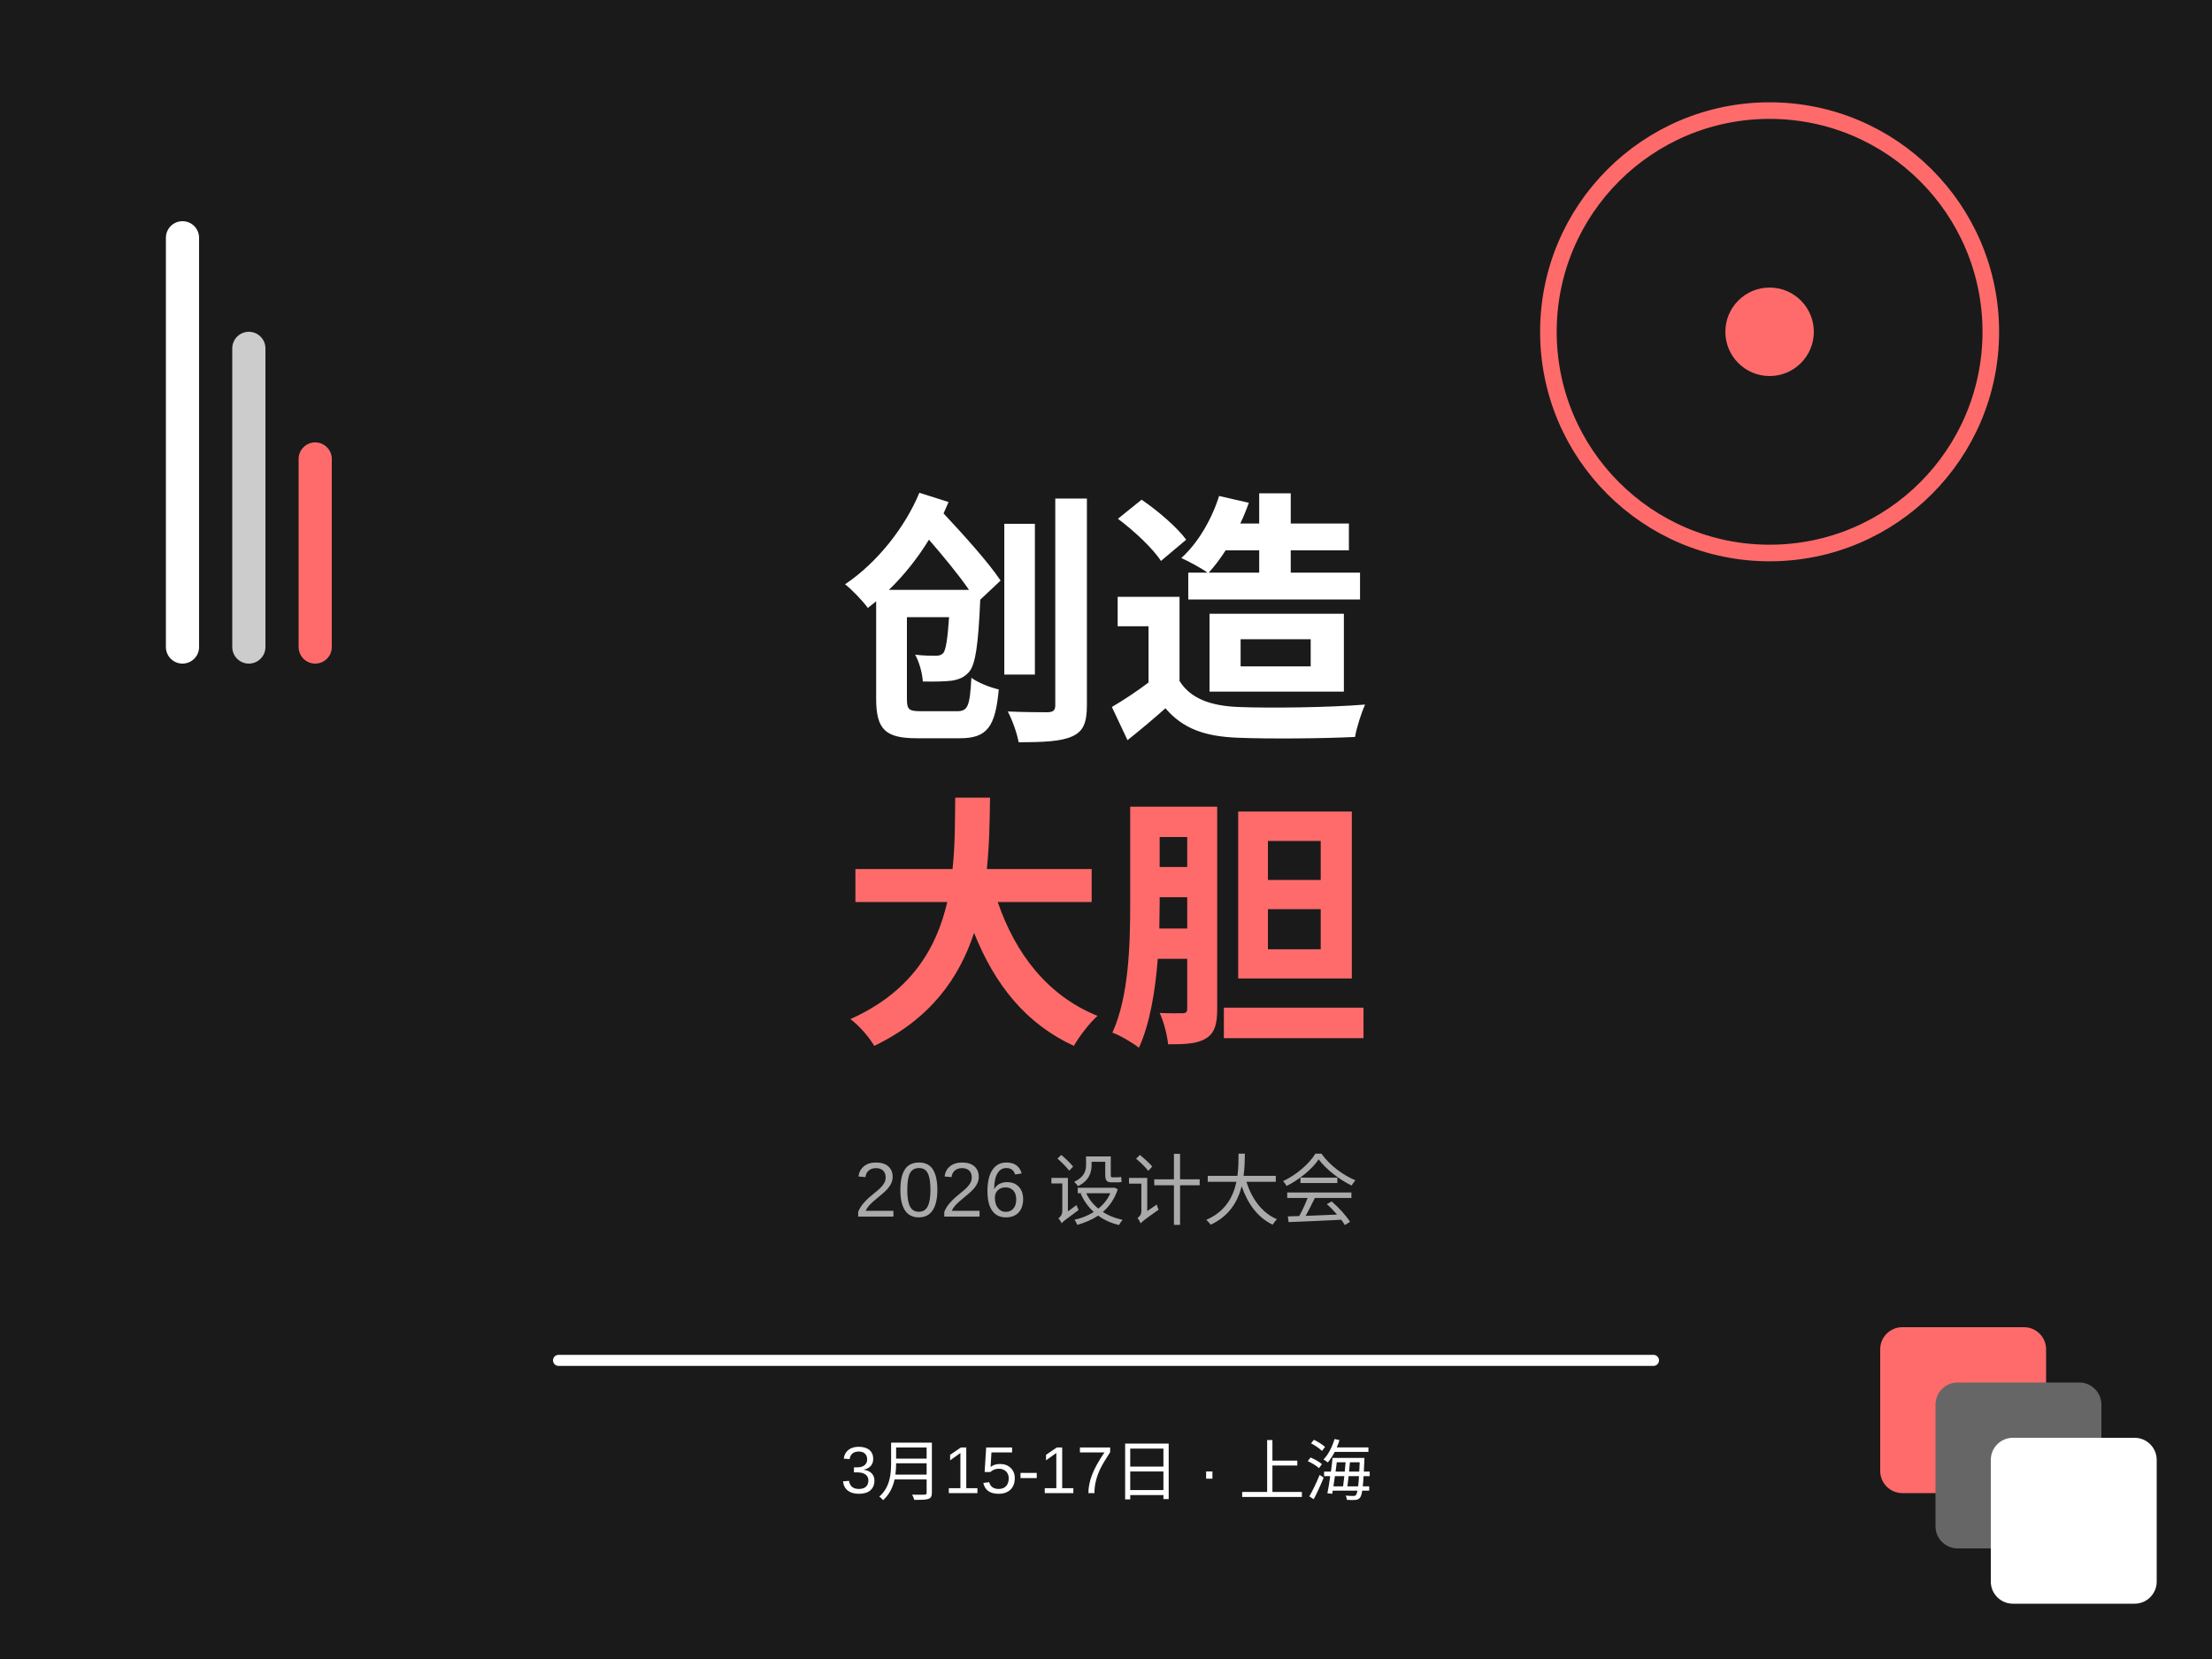
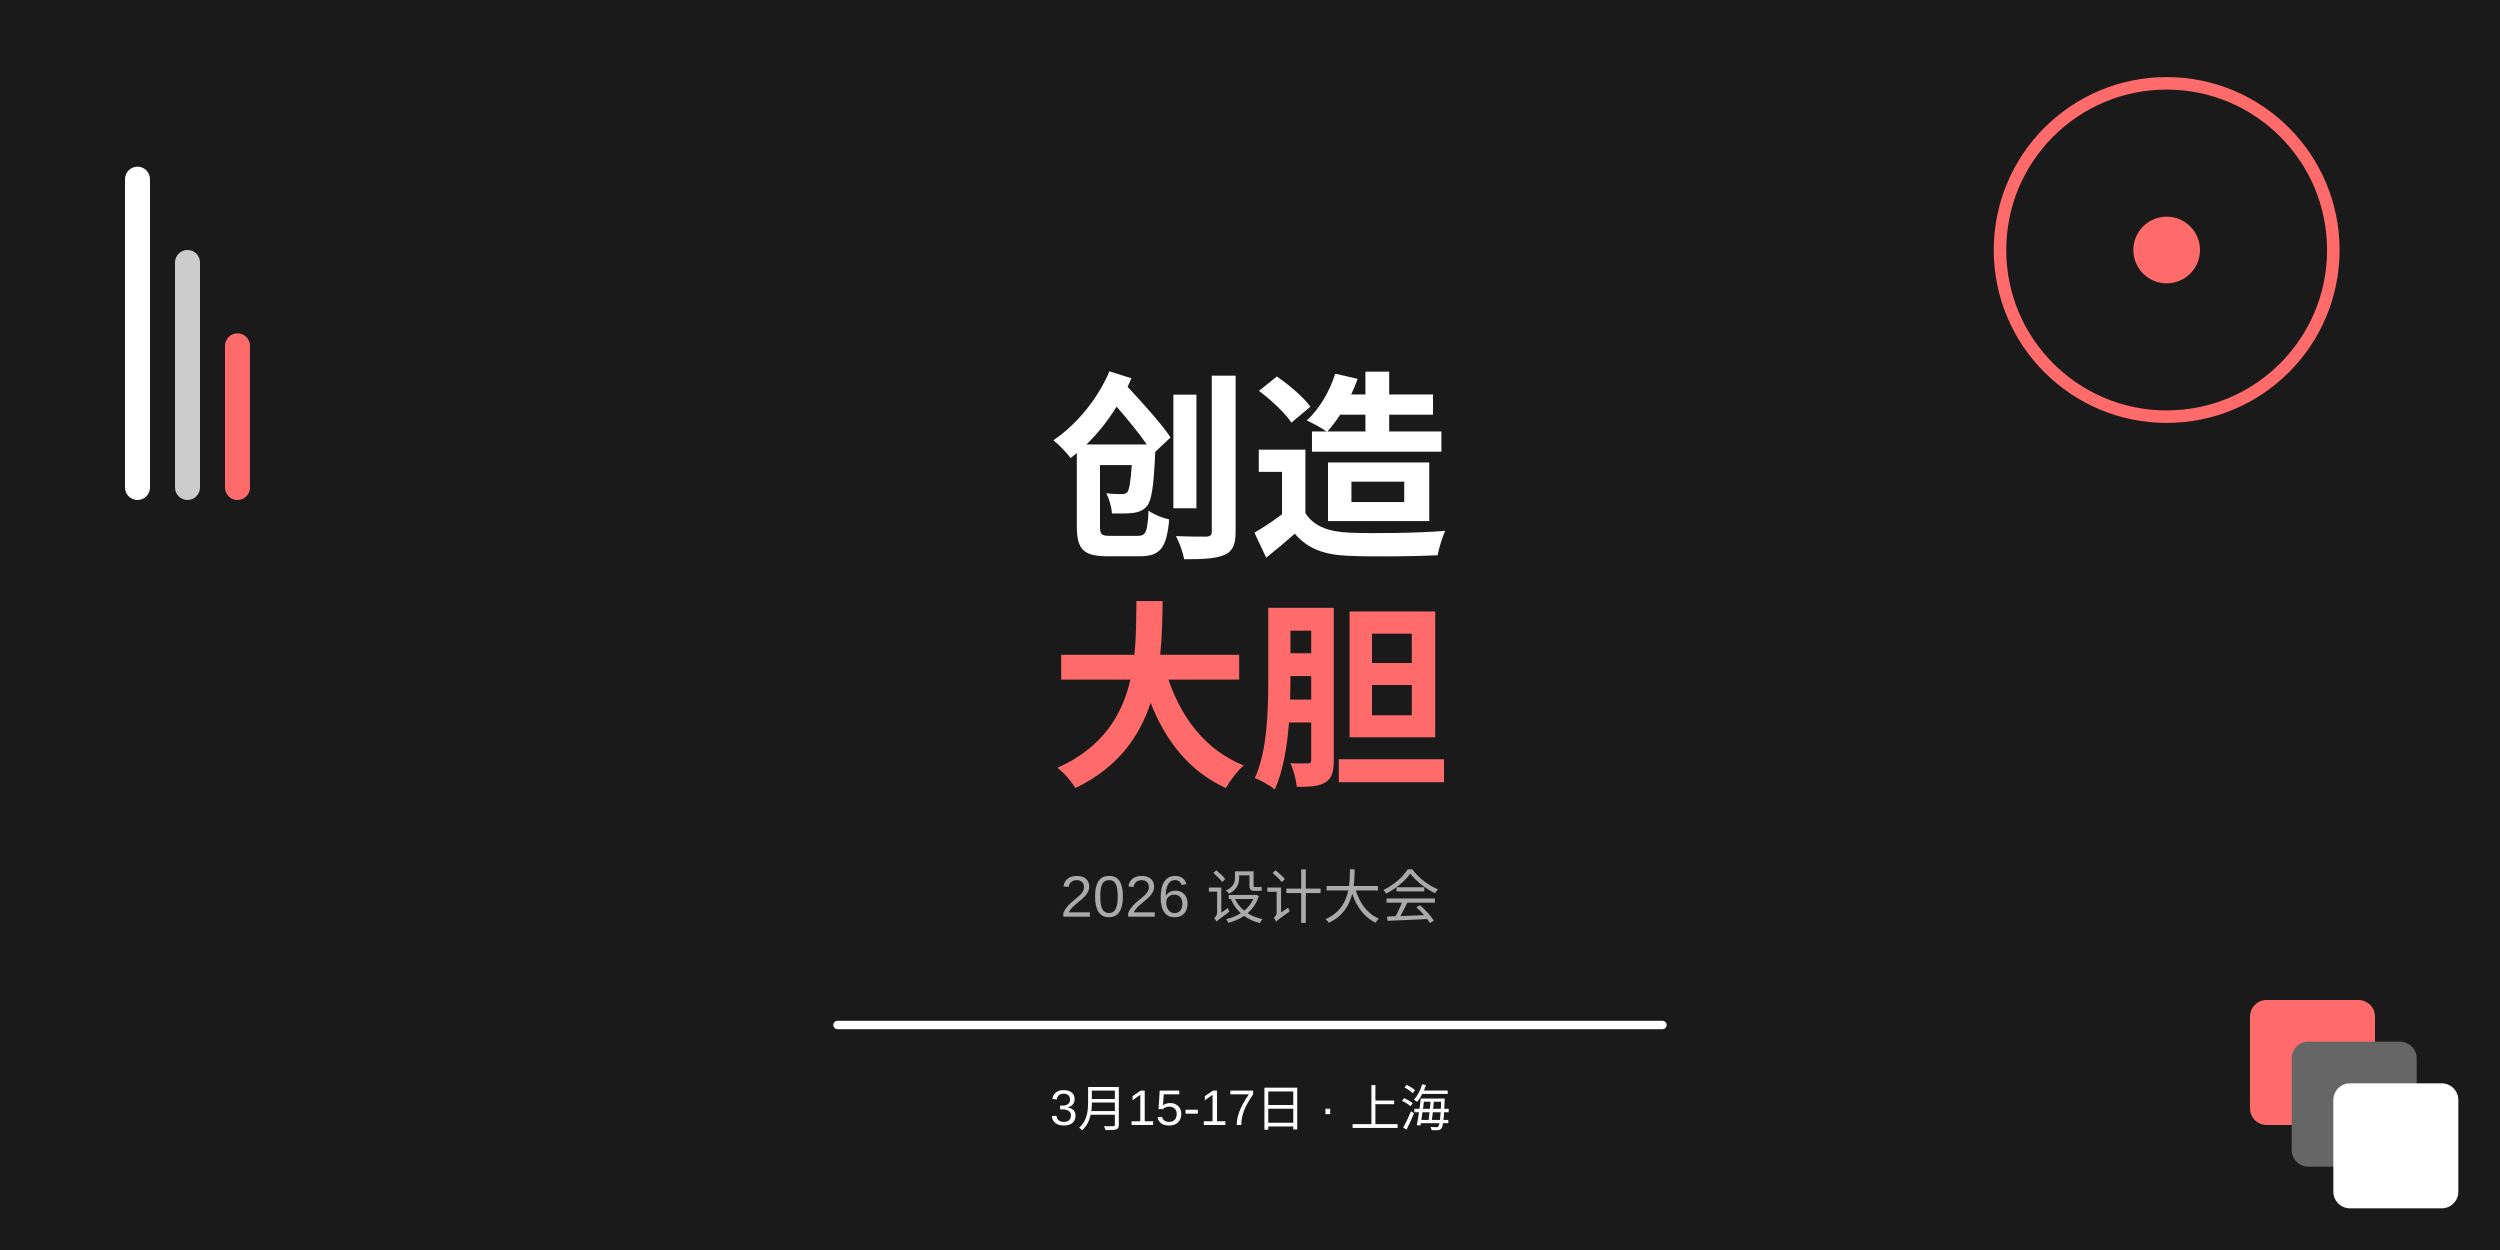
- <svg xmlns="http://www.w3.org/2000/svg" viewBox="0 0 400 300">
-   <rect id="background" class="background" width="400" height="300" fill="#1a1a1a" />
-   <circle id="deco-ring" class="accent" cx="320" cy="60" r="40" fill="none" stroke="#ff6b6b" stroke-width="3" />
-   <circle id="deco-dot" class="accent" cx="320" cy="60" r="8" fill="#ff6b6b" />
+ <svg xmlns="http://www.w3.org/2000/svg" viewBox="0 0 600 300">
+   <rect id="background" class="background" width="600" height="300" fill="#1a1a1a" />
+   <circle id="deco-ring" class="accent" cx="520" cy="60" r="40" fill="none" stroke="#ff6b6b" stroke-width="3" />
+   <circle id="deco-dot" class="accent" cx="520" cy="60" r="8" fill="#ff6b6b" />
  <rect id="left-bar-1" class="primary" x="30" y="40" width="6" height="80" rx="3" fill="#ffffff" />
  <rect id="left-bar-2" class="secondary" x="42" y="60" width="6" height="60" rx="3" fill="#cccccc" />
  <rect id="left-bar-3" class="accent" x="54" y="80" width="6" height="40" rx="3" fill="#ff6b6b" />
-   <text id="title-line-1" class="text" x="200" y="130" text-anchor="middle" font-family="Impact, Arial Black, sans-serif" font-size="48" font-weight="bold" fill="#ffffff" data-fixed-color="black">创造</text>
-   <text id="title-line-2" class="accent" x="200" y="185" text-anchor="middle" font-family="Impact, Arial Black, sans-serif" font-size="48" font-weight="bold" fill="#ff6b6b" data-fixed-color="black">大胆</text>
-   <text id="subtitle" class="secondary" x="200" y="220" text-anchor="middle" font-family="Arial, sans-serif" font-size="14" fill="#aaaaaa" data-fixed-color="black">2026 设计大会</text>
-   <rect id="bottom-bar" class="primary" x="100" y="245" width="200" height="2" rx="1" fill="#ffffff" />
-   <text id="date-info" class="text" x="200" y="270" text-anchor="middle" font-family="Arial, sans-serif" font-size="12" fill="#ffffff" data-fixed-color="black">3月15-17日 · 上海</text>
-   <rect id="corner-deco-1" class="accent" x="340" y="240" width="30" height="30" rx="4" fill="#ff6b6b" />
-   <rect id="corner-deco-2" class="secondary" x="350" y="250" width="30" height="30" rx="4" fill="#666666" />
-   <rect id="corner-deco-3" class="primary" x="360" y="260" width="30" height="30" rx="4" fill="#ffffff" />
+   <text id="title-line-1" class="text" x="300" y="130" text-anchor="middle" font-family="Impact, Arial Black, sans-serif" font-size="48" font-weight="bold" fill="#ffffff" data-fixed-color="black">创造</text>
+   <text id="title-line-2" class="accent" x="300" y="185" text-anchor="middle" font-family="Impact, Arial Black, sans-serif" font-size="48" font-weight="bold" fill="#ff6b6b">大胆</text>
+   <text id="subtitle" class="secondary" x="300" y="220" text-anchor="middle" font-family="Arial, sans-serif" font-size="14" fill="#aaaaaa" data-fixed-color="black">2026 设计大会</text>
+   <rect id="bottom-bar" class="primary" x="200" y="245" width="200" height="2" rx="1" fill="#ffffff" />
+   <text id="date-info" class="text" x="300" y="270" text-anchor="middle" font-family="Arial, sans-serif" font-size="12" fill="#ffffff" data-fixed-color="black">3月15-17日 · 上海</text>
+   <rect id="corner-deco-1" class="accent" x="540" y="240" width="30" height="30" rx="4" fill="#ff6b6b" />
+   <rect id="corner-deco-2" class="secondary" x="550" y="250" width="30" height="30" rx="4" fill="#666666" />
+   <rect id="corner-deco-3" class="primary" x="560" y="260" width="30" height="30" rx="4" fill="#ffffff" />
</svg>
